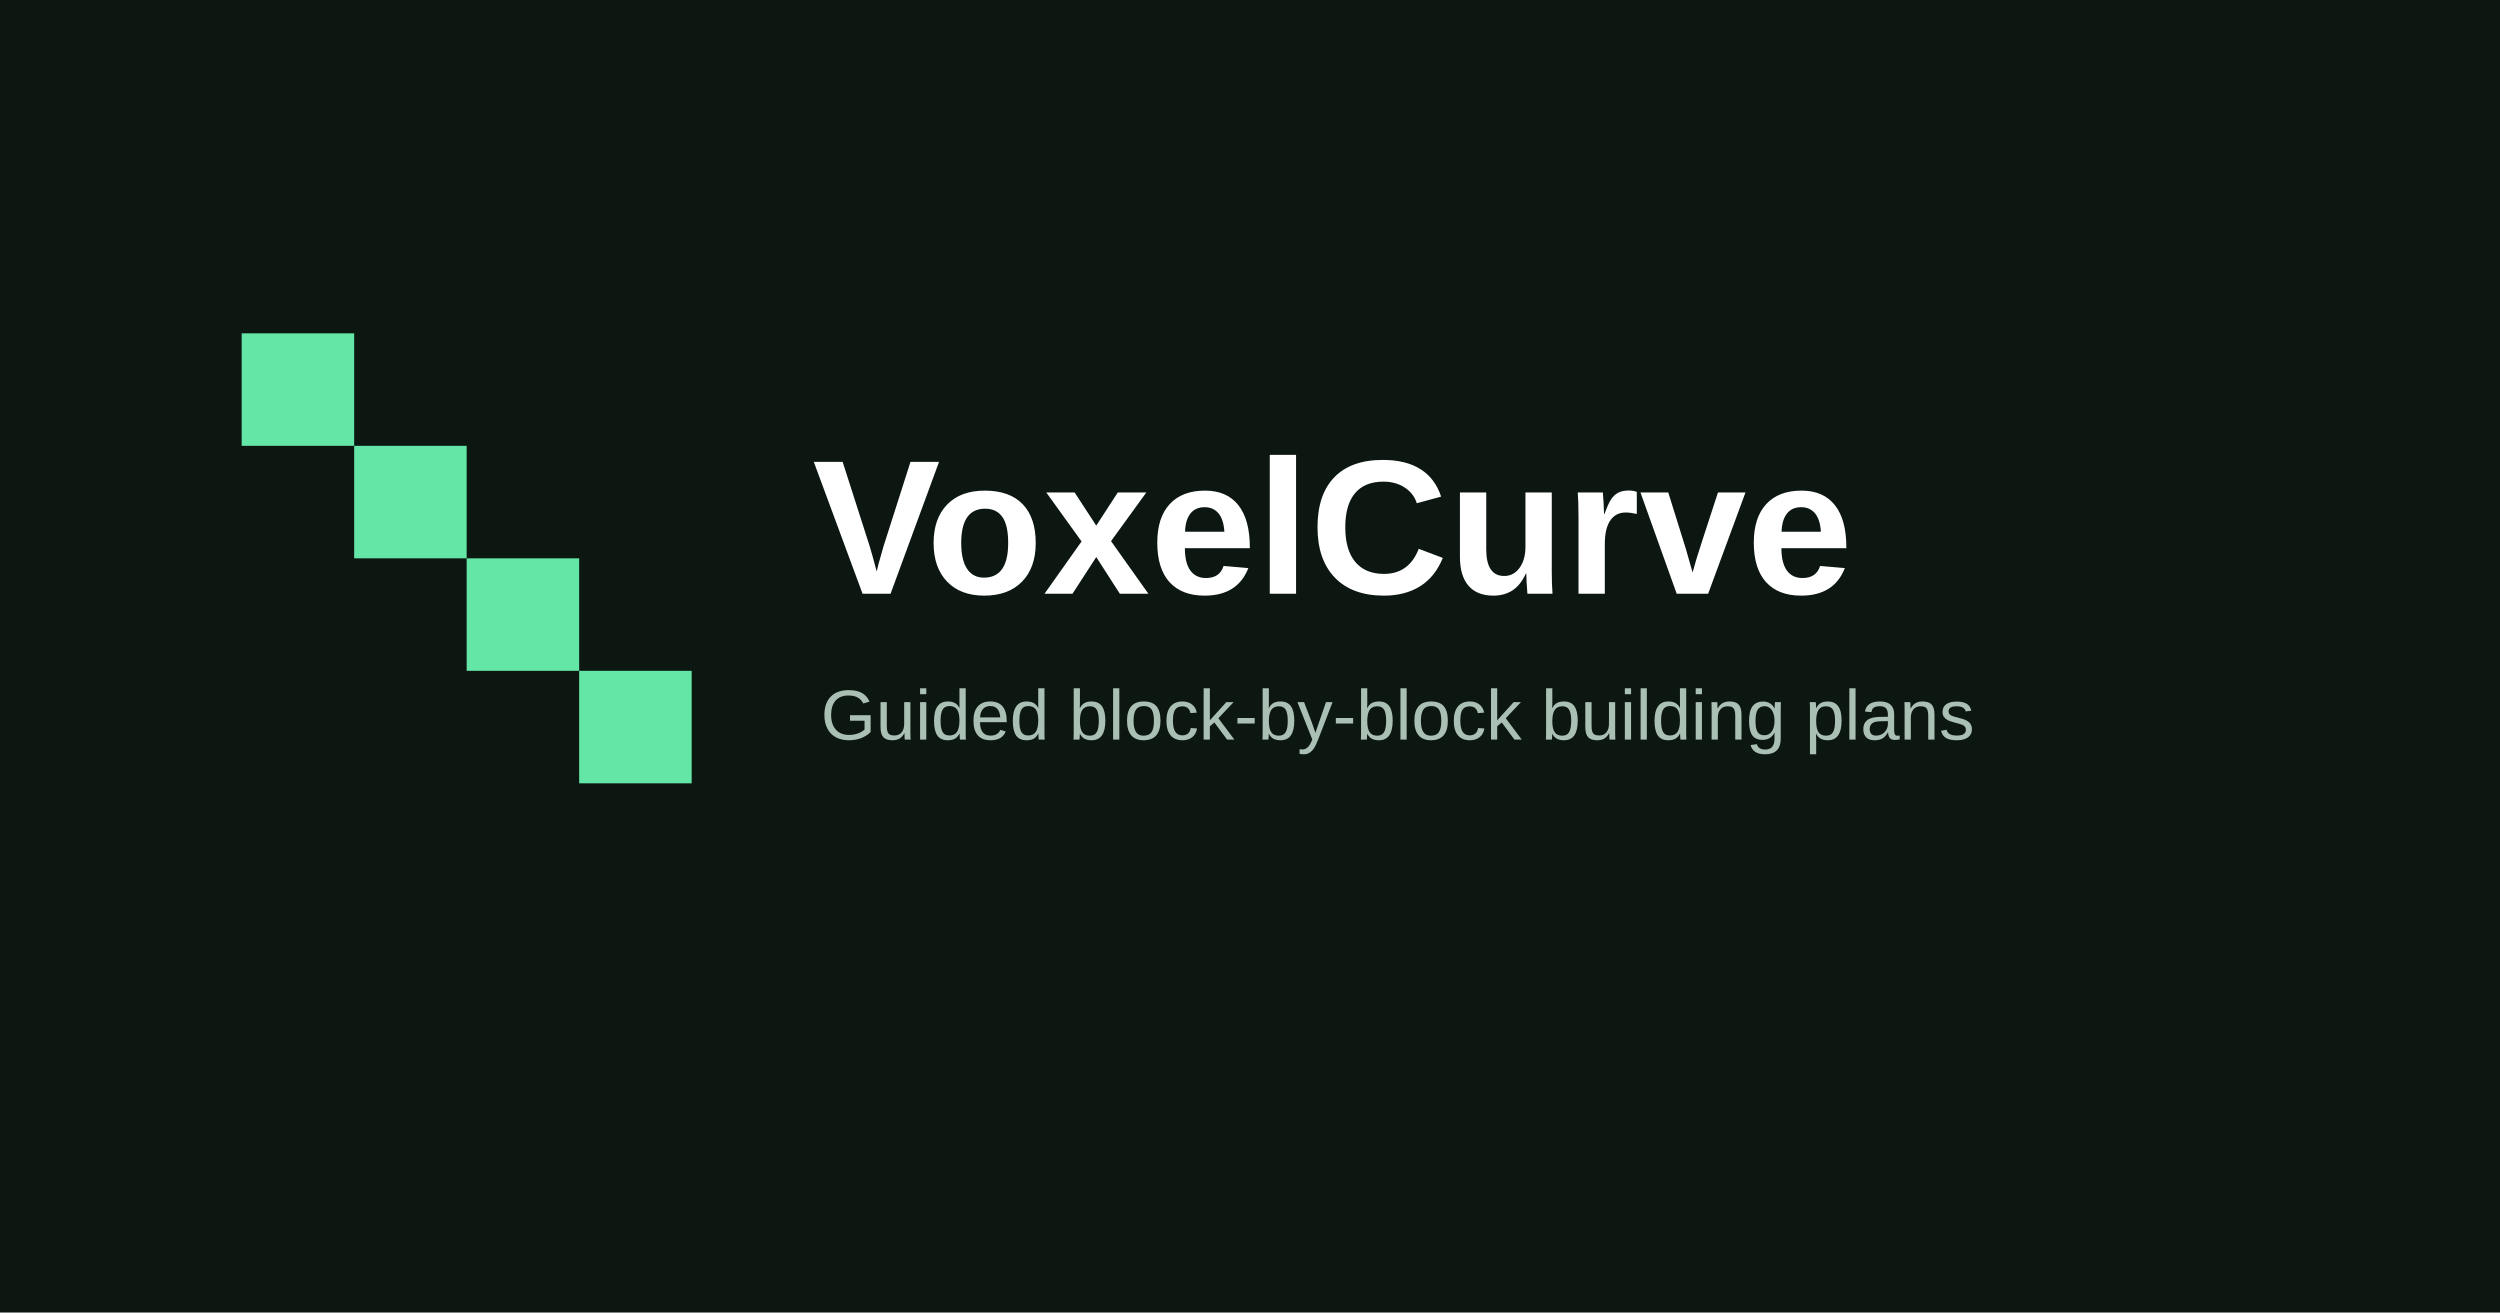
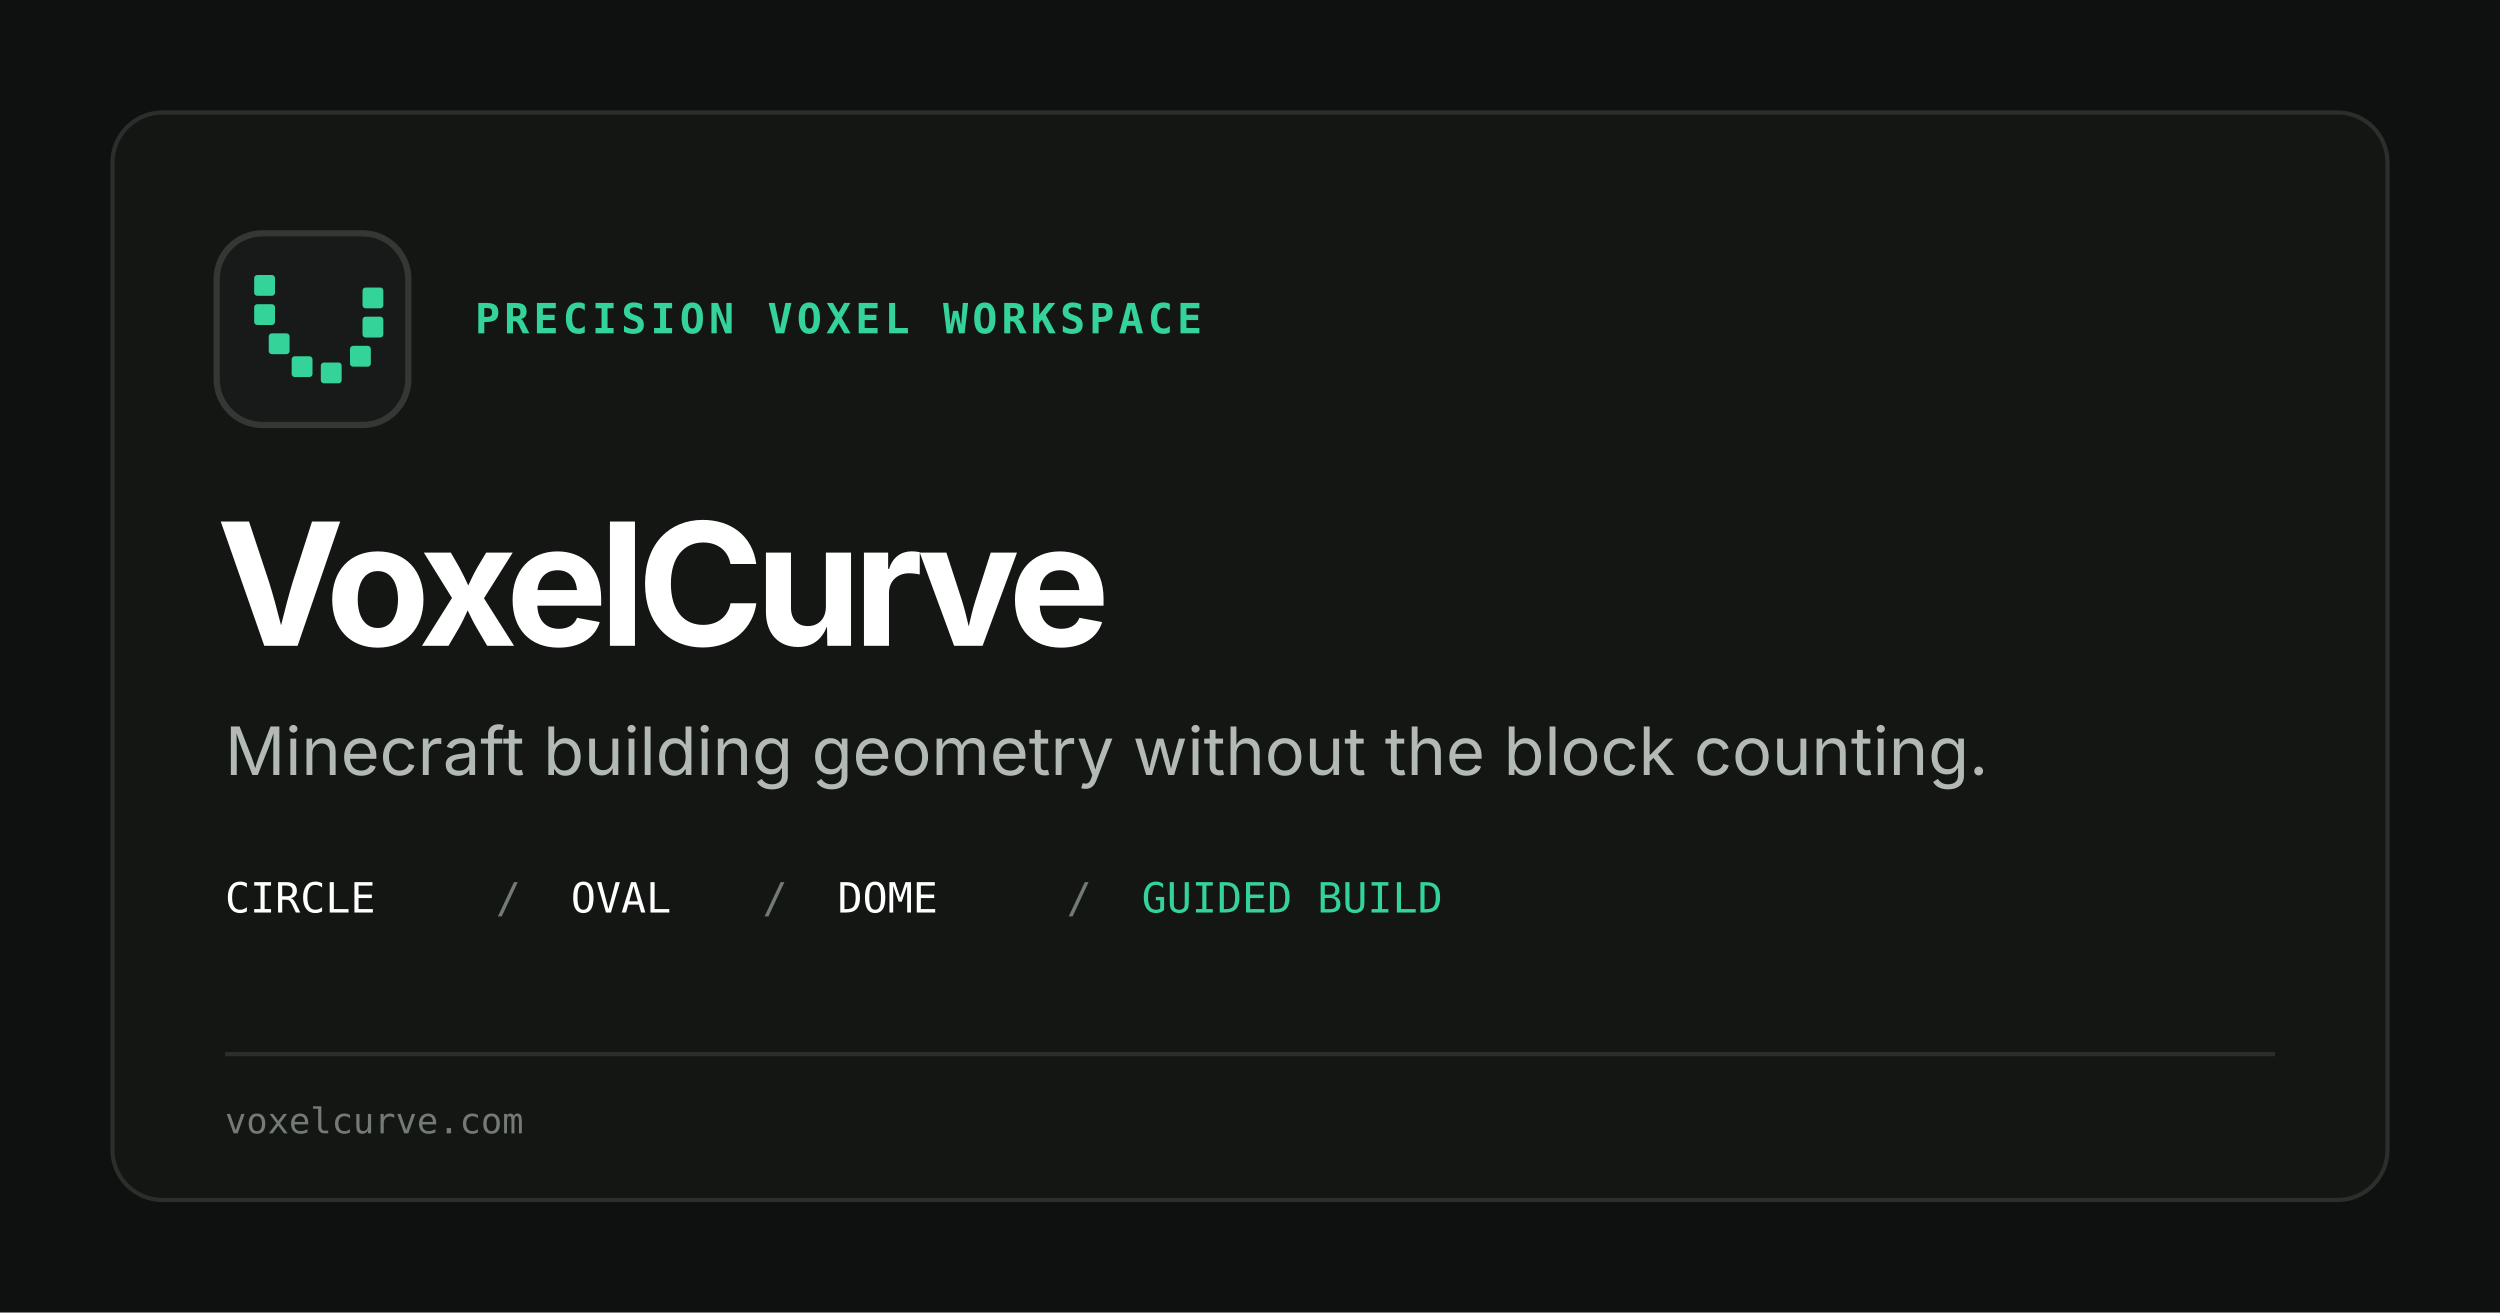
<svg xmlns="http://www.w3.org/2000/svg" width="1200" height="630" viewBox="0 0 1200 630">
-   <rect width="1200" height="630" fill="#0c1712" />
-   <g fill="#63e6a6">
-     <rect x="116" y="160" width="54" height="54" />
-     <rect x="170" y="214" width="54" height="54" />
-     <rect x="224" y="268" width="54" height="54" />
-     <rect x="278" y="322" width="54" height="54" />
+   <rect width="1200" height="630" fill="#0f1110" />
+   <rect x="54" y="54" width="1092" height="522" rx="24" fill="#131613" stroke="#2b2f2c" stroke-width="2" />
+   <g transform="translate(104 112)">
+     <rect x="0" y="0" width="92" height="92" rx="22" fill="#171a18" stroke="#343834" stroke-width="3" />
+     <g fill="#34d399">
+       <rect x="18" y="20" width="10" height="10" rx="1.5" />
+       <rect x="18" y="34" width="10" height="10" rx="1.5" />
+       <rect x="25" y="48" width="10" height="10" rx="1.5" />
+       <rect x="36" y="59" width="10" height="10" rx="1.5" />
+       <rect x="50" y="62" width="10" height="10" rx="1.5" />
+       <rect x="64" y="54" width="10" height="10" rx="1.5" />
+       <rect x="70" y="40" width="10" height="10" rx="1.5" />
+       <rect x="70" y="26" width="10" height="10" rx="1.5" />
+     </g>
  </g>
-   <text x="390" y="285" fill="#fff" font-size="92" font-family="Arial,sans-serif" font-weight="700">VoxelCurve</text>
-   <text x="394" y="355" fill="#abc0b4" font-size="34" font-family="Arial,sans-serif">Guided block-by-block building plans</text>
+   <text x="228" y="160" fill="#34d399" font-family="ui-monospace, SFMono-Regular, Menlo, monospace" font-size="20" font-weight="600" letter-spacing="2">PRECISION VOXEL WORKSPACE</text>
+   <text x="104" y="310" fill="#ffffff" font-family="Inter, Arial, sans-serif" font-size="82" font-weight="650" letter-spacing="-4">VoxelCurve</text>
+   <text x="108" y="372" fill="#b3bab5" font-family="Inter, Arial, sans-serif" font-size="32">Minecraft building geometry without the block counting.</text>
+   <g transform="translate(108 438)" font-family="ui-monospace, SFMono-Regular, Menlo, monospace" font-size="20">
+     <text x="0" y="0" fill="#ffffff">CIRCLE</text>
+     <text x="130" y="0" fill="#727a74">/</text>
+     <text x="166" y="0" fill="#ffffff">OVAL</text>
+     <text x="258" y="0" fill="#727a74">/</text>
+     <text x="294" y="0" fill="#ffffff">DOME</text>
+     <text x="404" y="0" fill="#727a74">/</text>
+     <text x="440" y="0" fill="#34d399">GUIDED BUILD</text>
+   </g>
+   <line x1="108" y1="506" x2="1092" y2="506" stroke="#2b2f2c" stroke-width="2" />
+   <text x="108" y="544" fill="#747b76" font-family="ui-monospace, SFMono-Regular, Menlo, monospace" font-size="17">voxelcurve.com</text>
</svg>
